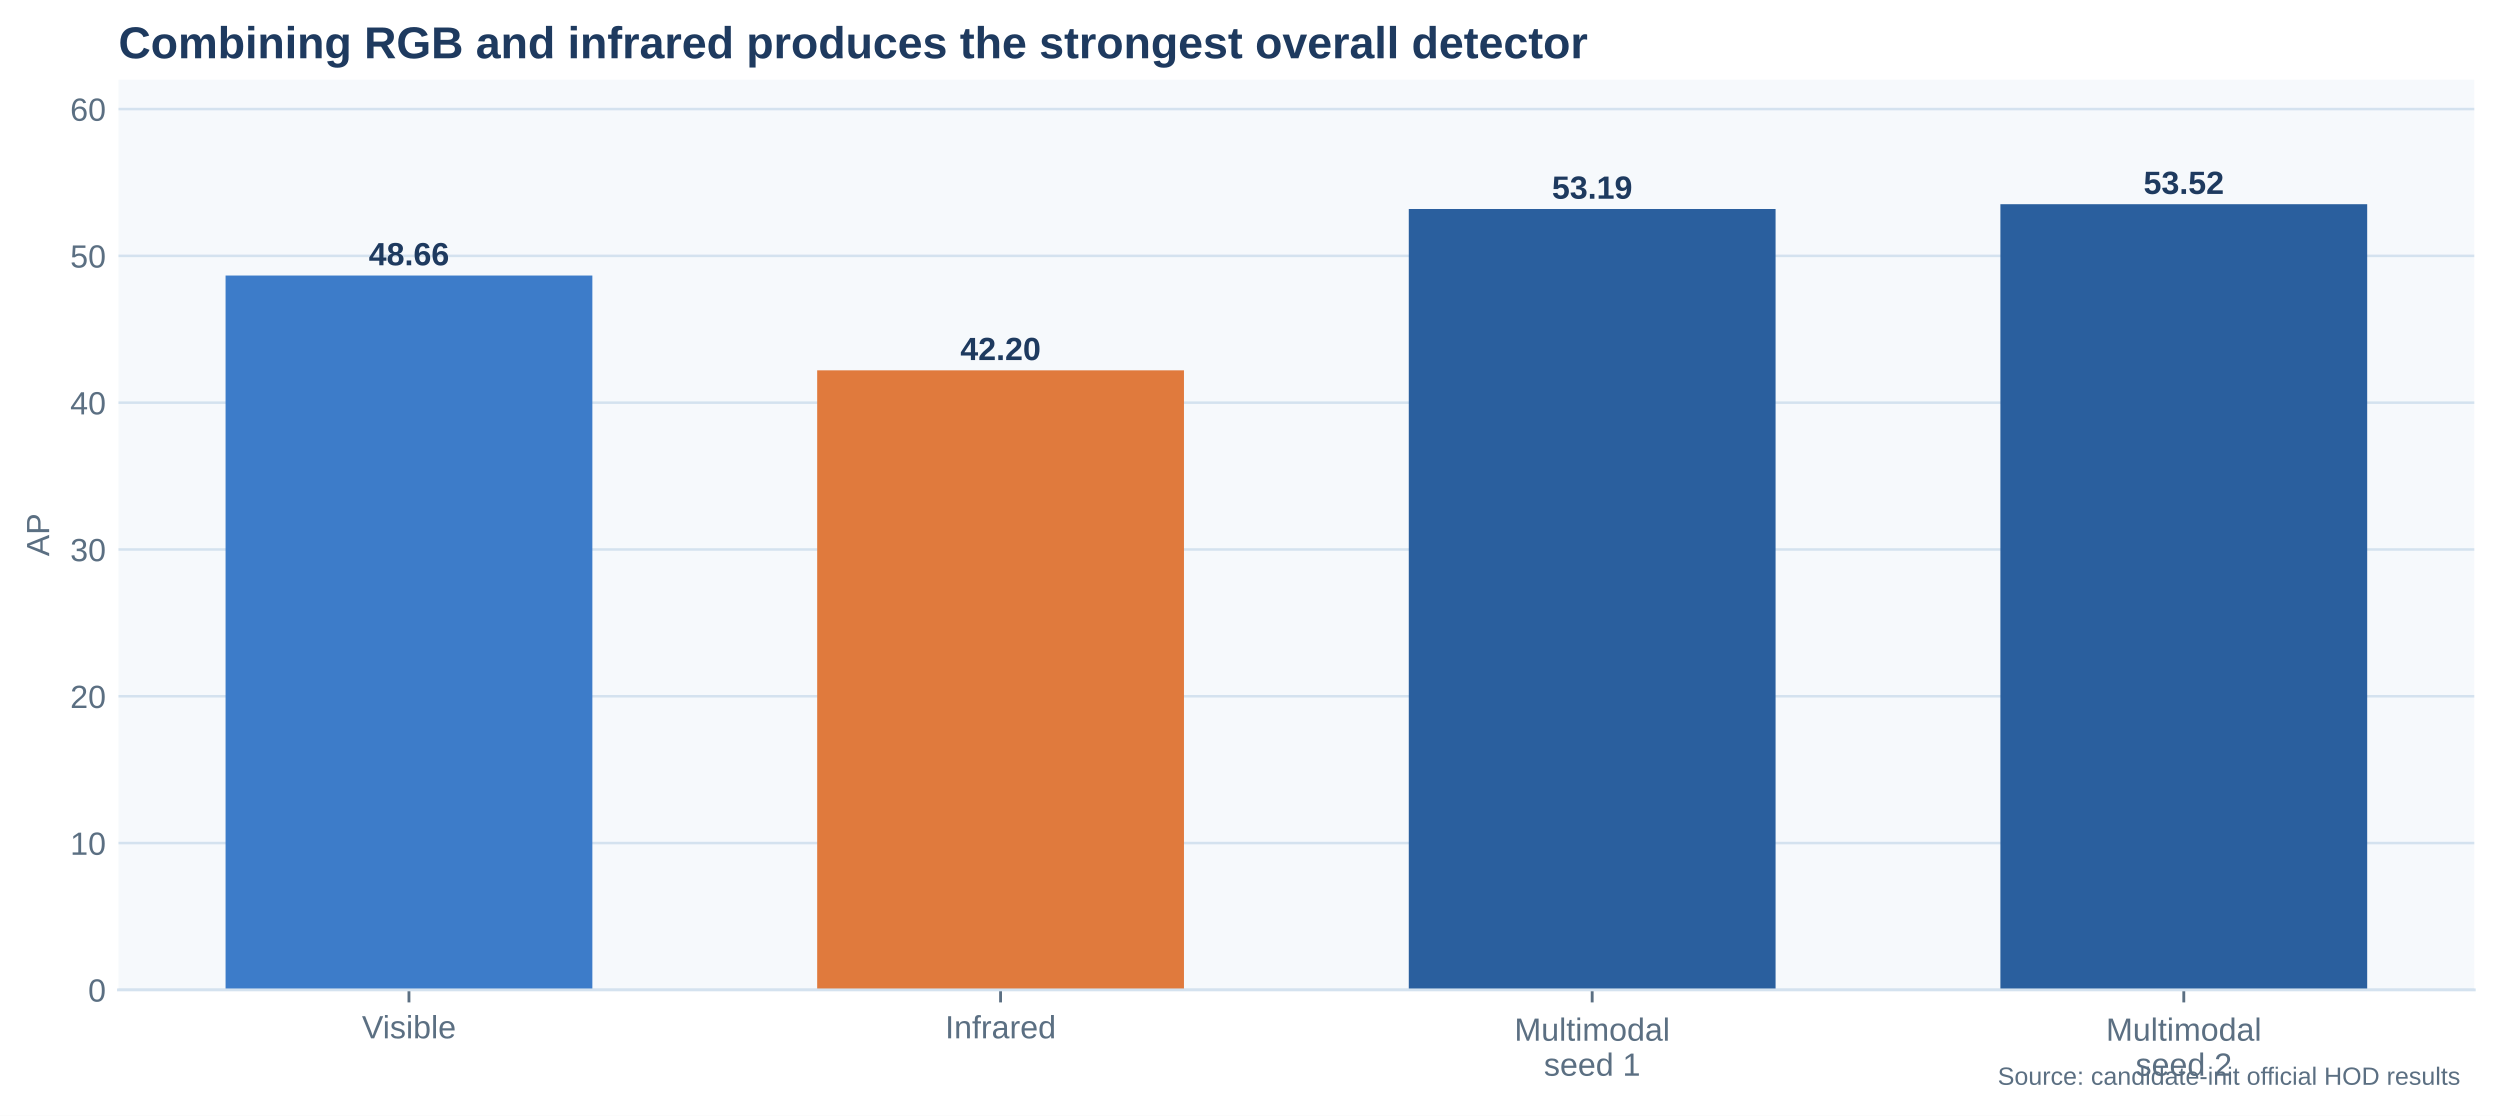
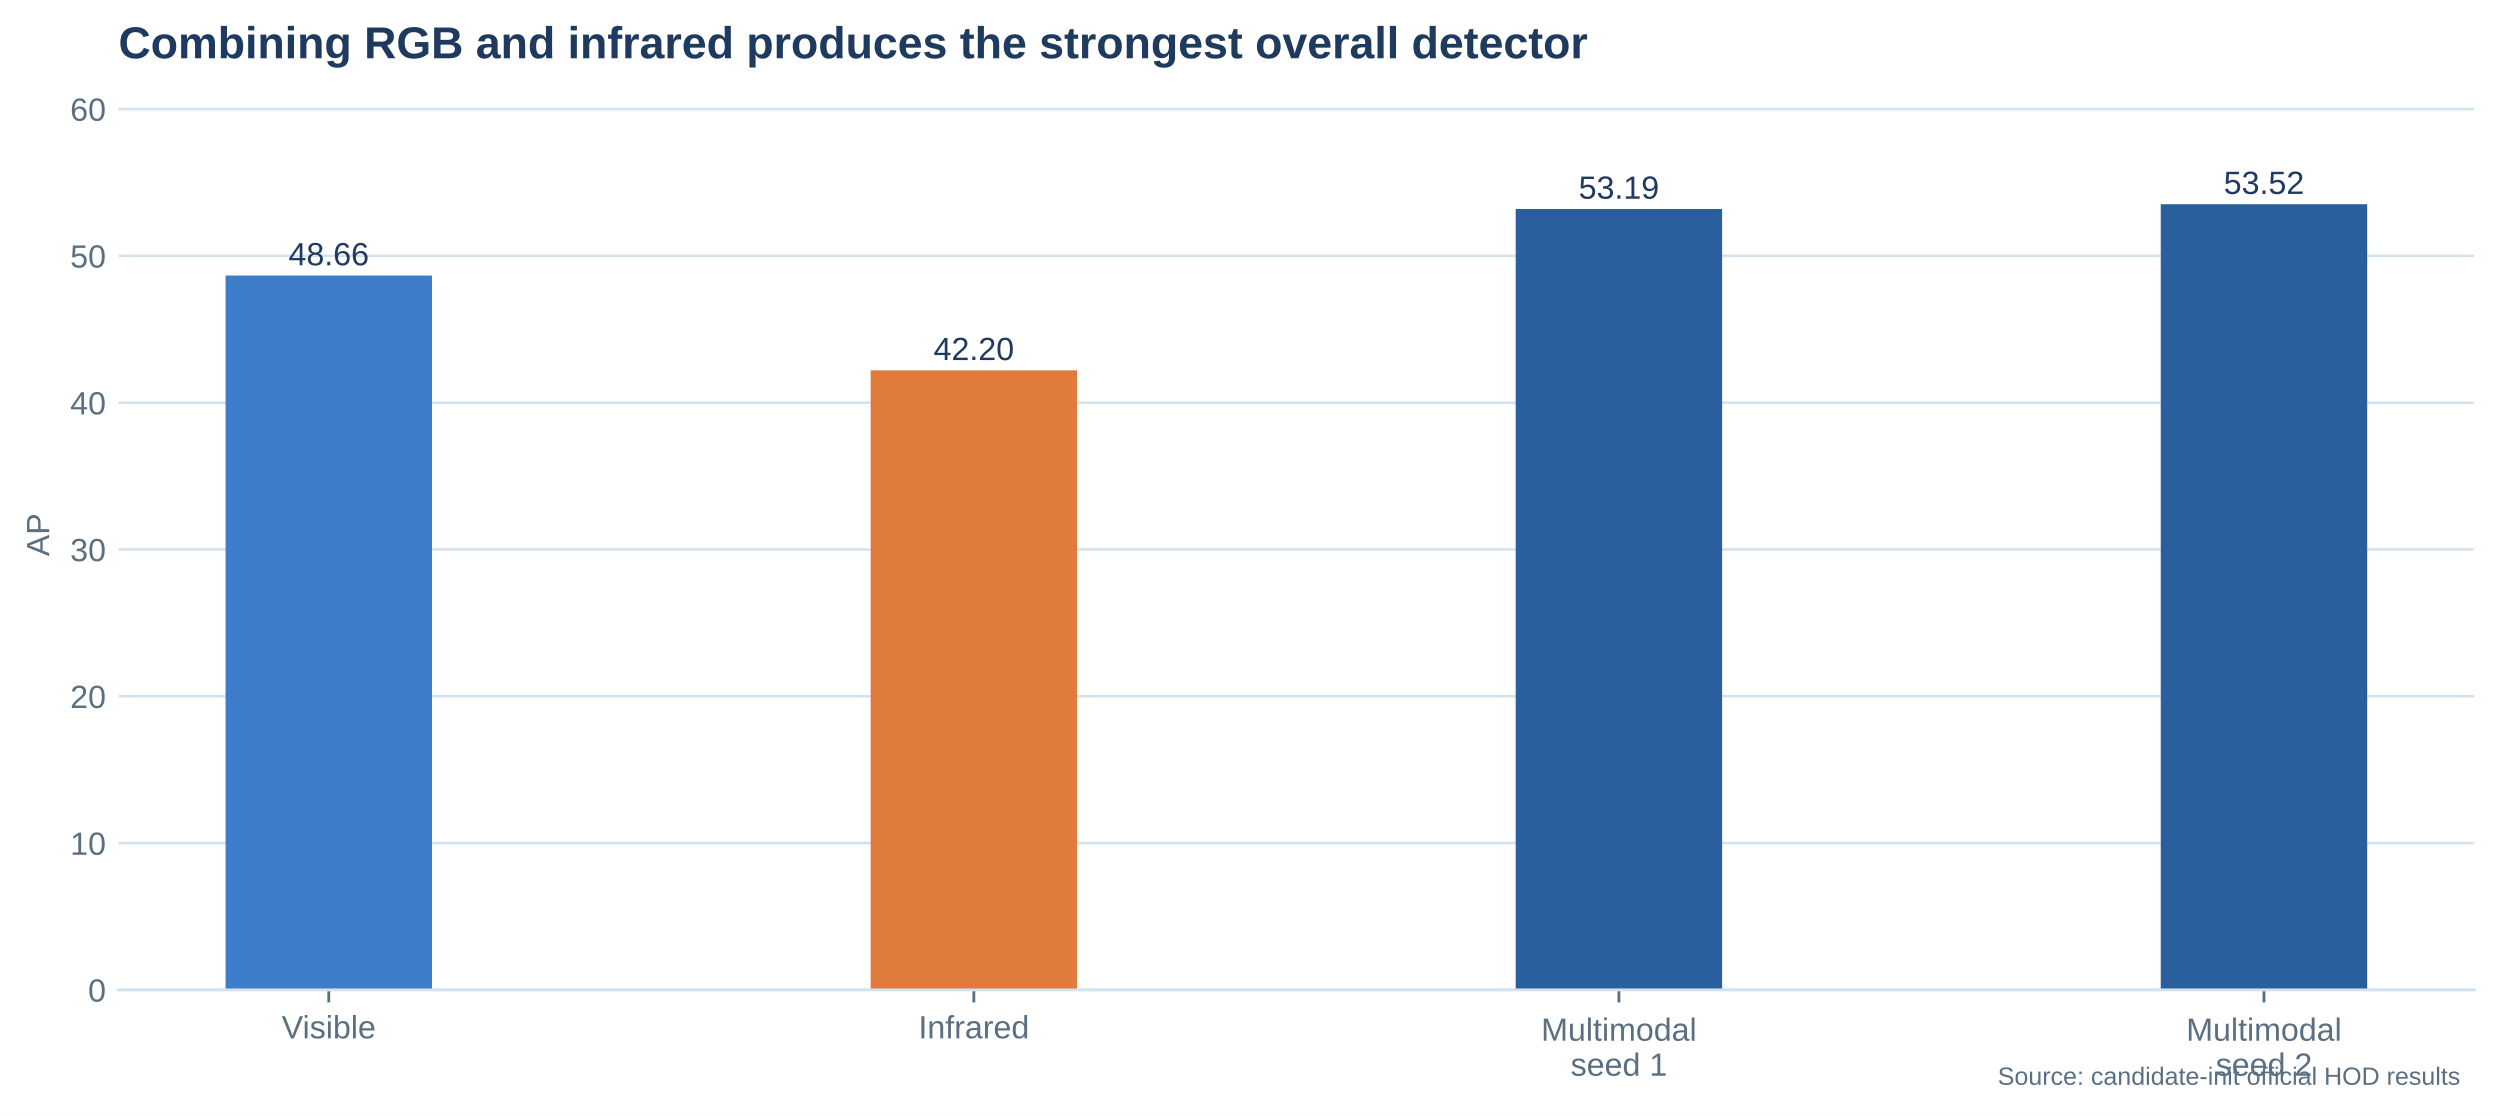
<svg xmlns="http://www.w3.org/2000/svg" xmlns:xlink="http://www.w3.org/1999/xlink" width="699.6pt" height="312.249pt" viewBox="0 0 699.6 312.249" version="1.1">
  <defs>
    <style type="text/css">*{stroke-linejoin: round; stroke-linecap: butt}</style>
  </defs>
  <g id="figure_1">
    <g id="patch_1">
      <path d="M 0 312.249 L 699.6 312.249 L 699.6 0 L 0 0 z " style="fill: #ffffff" />
    </g>
    <g id="axes_1">
      <g id="patch_2">
-         <path d="M 33.156 277.009 L 692.4 277.009 L 692.4 22.3 L 33.156 22.3 z " style="fill: #f6f9fc" />
+         <path d="M 33.156 277.009 L 692.4 277.009 L 692.4 22.3 L 33.156 22.3 z " style="fill: #ffffff" />
      </g>
      <g id="matplotlib.axis_1">
        <g id="xtick_1">
          <g id="line2d_1">
            <defs>
              <path id="m3f3f16f127" d="M 0 0 L 0 3.5 " style="stroke: #5b6f82; stroke-width: 0.8" />
            </defs>
            <g>
-               <use xlink:href="#m3f3f16f127" x="114.444" y="277.009" style="fill: #5b6f82; stroke: #5b6f82; stroke-width: 0.8" />
+               <use xlink:href="#m3f3f16f127" x="92.004" y="277.009" style="fill: #5b6f82; stroke: #5b6f82; stroke-width: 0.8" />
            </g>
          </g>
          <g id="text_1">
-             <text style="font-size: 9px; font-family: 'Arial', 'Helvetica', 'DejaVu Sans', sans-serif; text-anchor: middle; fill: #5b6f82" x="114.444" y="290.561" transform="rotate(-0 114.4439 290.5609)">Visible</text>
+             <text style="font-size: 9px; font-family: 'Arial', 'Helvetica', 'DejaVu Sans', sans-serif; text-anchor: middle; fill: #5b6f82" x="92.004" y="290.561" transform="rotate(-0 92.00411 290.5609)">Visible</text>
          </g>
        </g>
        <g id="xtick_2">
          <g id="line2d_2">
            <g>
-               <use xlink:href="#m3f3f16f127" x="280" y="277.009" style="fill: #5b6f82; stroke: #5b6f82; stroke-width: 0.8" />
+               <use xlink:href="#m3f3f16f127" x="272.52" y="277.009" style="fill: #5b6f82; stroke: #5b6f82; stroke-width: 0.8" />
            </g>
          </g>
          <g id="text_2">
-             <text style="font-size: 9px; font-family: 'Arial', 'Helvetica', 'DejaVu Sans', sans-serif; text-anchor: middle; fill: #5b6f82" x="280" y="290.561" transform="rotate(-0 279.9998 290.5609)">Infrared</text>
+             <text style="font-size: 9px; font-family: 'Arial', 'Helvetica', 'DejaVu Sans', sans-serif; text-anchor: middle; fill: #5b6f82" x="272.52" y="290.561" transform="rotate(-0 272.5199 290.5609)">Infrared</text>
          </g>
        </g>
        <g id="xtick_3">
          <g id="line2d_3">
            <g>
-               <use xlink:href="#m3f3f16f127" x="445.556" y="277.009" style="fill: #5b6f82; stroke: #5b6f82; stroke-width: 0.8" />
+               <use xlink:href="#m3f3f16f127" x="453.036" y="277.009" style="fill: #5b6f82; stroke: #5b6f82; stroke-width: 0.8" />
            </g>
          </g>
          <g id="text_3">
-             <text style="font-size: 9px; font-family: 'Arial', 'Helvetica', 'DejaVu Sans', sans-serif; fill: #5b6f82" transform="translate(423.7996 291.2355)">Multimodal</text>
-             <text style="font-size: 9px; font-family: 'Arial', 'Helvetica', 'DejaVu Sans', sans-serif; fill: #5b6f82" transform="translate(432.0458 301.0309)">seed 1</text>
+             <text style="font-size: 9px; font-family: 'Arial', 'Helvetica', 'DejaVu Sans', sans-serif; fill: #5b6f82" transform="translate(431.2795 291.2355)">Multimodal</text>
+             <text style="font-size: 9px; font-family: 'Arial', 'Helvetica', 'DejaVu Sans', sans-serif; fill: #5b6f82" transform="translate(439.5258 301.0309)">seed 1</text>
          </g>
        </g>
        <g id="xtick_4">
          <g id="line2d_4">
            <g>
-               <use xlink:href="#m3f3f16f127" x="611.112" y="277.009" style="fill: #5b6f82; stroke: #5b6f82; stroke-width: 0.8" />
+               <use xlink:href="#m3f3f16f127" x="633.551" y="277.009" style="fill: #5b6f82; stroke: #5b6f82; stroke-width: 0.8" />
            </g>
          </g>
          <g id="text_4">
-             <text style="font-size: 9px; font-family: 'Arial', 'Helvetica', 'DejaVu Sans', sans-serif; fill: #5b6f82" transform="translate(589.3555 291.2355)">Multimodal</text>
-             <text style="font-size: 9px; font-family: 'Arial', 'Helvetica', 'DejaVu Sans', sans-serif; fill: #5b6f82" transform="translate(597.6017 301.0309)">seed 2</text>
+             <text style="font-size: 9px; font-family: 'Arial', 'Helvetica', 'DejaVu Sans', sans-serif; fill: #5b6f82" transform="translate(611.7953 291.2355)">Multimodal</text>
+             <text style="font-size: 9px; font-family: 'Arial', 'Helvetica', 'DejaVu Sans', sans-serif; fill: #5b6f82" transform="translate(620.0415 301.0309)">seed 2</text>
          </g>
        </g>
      </g>
      <g id="matplotlib.axis_2">
        <g id="ytick_1">
          <g id="line2d_5">
            <path d="M 33.156 277.009 L 692.4 277.009 " clip-path="url(#p3ca6491fab)" style="fill: none; stroke: #d4e2ef; stroke-width: 0.7; stroke-linecap: square" />
          </g>
          <g id="line2d_6" />
          <g id="text_5">
            <text style="font-size: 9px; font-family: 'Arial', 'Helvetica', 'DejaVu Sans', sans-serif; text-anchor: end; fill: #5b6f82" x="29.656" y="280.285" transform="rotate(-0 29.65598 280.2848)">0</text>
          </g>
        </g>
        <g id="ytick_2">
          <g id="line2d_7">
            <path d="M 33.156 235.927 L 692.4 235.927 " clip-path="url(#p3ca6491fab)" style="fill: none; stroke: #d4e2ef; stroke-width: 0.7; stroke-linecap: square" />
          </g>
          <g id="line2d_8" />
          <g id="text_6">
            <text style="font-size: 9px; font-family: 'Arial', 'Helvetica', 'DejaVu Sans', sans-serif; text-anchor: end; fill: #5b6f82" x="29.656" y="239.203" transform="rotate(-0 29.65598 239.2028)">10</text>
          </g>
        </g>
        <g id="ytick_3">
          <g id="line2d_9">
            <path d="M 33.156 194.845 L 692.4 194.845 " clip-path="url(#p3ca6491fab)" style="fill: none; stroke: #d4e2ef; stroke-width: 0.7; stroke-linecap: square" />
          </g>
          <g id="line2d_10" />
          <g id="text_7">
            <text style="font-size: 9px; font-family: 'Arial', 'Helvetica', 'DejaVu Sans', sans-serif; text-anchor: end; fill: #5b6f82" x="29.656" y="198.121" transform="rotate(-0 29.65598 198.1208)">20</text>
          </g>
        </g>
        <g id="ytick_4">
          <g id="line2d_11">
            <path d="M 33.156 153.763 L 692.4 153.763 " clip-path="url(#p3ca6491fab)" style="fill: none; stroke: #d4e2ef; stroke-width: 0.7; stroke-linecap: square" />
          </g>
          <g id="line2d_12" />
          <g id="text_8">
            <text style="font-size: 9px; font-family: 'Arial', 'Helvetica', 'DejaVu Sans', sans-serif; text-anchor: end; fill: #5b6f82" x="29.656" y="157.039" transform="rotate(-0 29.65598 157.0388)">30</text>
          </g>
        </g>
        <g id="ytick_5">
          <g id="line2d_13">
            <path d="M 33.156 112.681 L 692.4 112.681 " clip-path="url(#p3ca6491fab)" style="fill: none; stroke: #d4e2ef; stroke-width: 0.7; stroke-linecap: square" />
          </g>
          <g id="line2d_14" />
          <g id="text_9">
            <text style="font-size: 9px; font-family: 'Arial', 'Helvetica', 'DejaVu Sans', sans-serif; text-anchor: end; fill: #5b6f82" x="29.656" y="115.957" transform="rotate(-0 29.65598 115.9569)">40</text>
          </g>
        </g>
        <g id="ytick_6">
          <g id="line2d_15">
            <path d="M 33.156 71.599 L 692.4 71.599 " clip-path="url(#p3ca6491fab)" style="fill: none; stroke: #d4e2ef; stroke-width: 0.7; stroke-linecap: square" />
          </g>
          <g id="line2d_16" />
          <g id="text_10">
            <text style="font-size: 9px; font-family: 'Arial', 'Helvetica', 'DejaVu Sans', sans-serif; text-anchor: end; fill: #5b6f82" x="29.656" y="74.875" transform="rotate(-0 29.65598 74.87486)">50</text>
          </g>
        </g>
        <g id="ytick_7">
          <g id="line2d_17">
            <path d="M 33.156 30.517 L 692.4 30.517 " clip-path="url(#p3ca6491fab)" style="fill: none; stroke: #d4e2ef; stroke-width: 0.7; stroke-linecap: square" />
          </g>
          <g id="line2d_18" />
          <g id="text_11">
            <text style="font-size: 9px; font-family: 'Arial', 'Helvetica', 'DejaVu Sans', sans-serif; text-anchor: end; fill: #5b6f82" x="29.656" y="33.793" transform="rotate(-0 29.65598 33.79286)">60</text>
          </g>
        </g>
        <g id="text_12">
          <text style="font-size: 9px; font-family: 'Arial', 'Helvetica', 'DejaVu Sans', sans-serif; text-anchor: middle; fill: #5b6f82" x="13.752" y="149.655" transform="rotate(-90 13.75225 149.6545)">AP</text>
        </g>
      </g>
      <g id="patch_3">
-         <path d="M 63.122 277.009 L 165.766 277.009 L 165.766 77.111 L 63.122 77.111 z " clip-path="url(#p3ca6491fab)" style="fill: #3d7cc9" />
+         <path d="M 63.122 277.009 L 120.887 277.009 L 120.887 77.111 L 63.122 77.111 z " clip-path="url(#p3ca6491fab)" style="fill: #3d7cc9" />
      </g>
      <g id="patch_4">
-         <path d="M 228.677 277.009 L 331.322 277.009 L 331.322 103.636 L 228.677 103.636 z " clip-path="url(#p3ca6491fab)" style="fill: #e07a3d" />
+         <path d="M 243.637 277.009 L 301.402 277.009 L 301.402 103.636 L 243.637 103.636 z " clip-path="url(#p3ca6491fab)" style="fill: #e07a3d" />
      </g>
      <g id="patch_5">
-         <path d="M 394.233 277.009 L 496.878 277.009 L 496.878 58.479 L 394.233 58.479 z " clip-path="url(#p3ca6491fab)" style="fill: #2a5f9e" />
+         <path d="M 424.153 277.009 L 481.918 277.009 L 481.918 58.479 L 424.153 58.479 z " clip-path="url(#p3ca6491fab)" style="fill: #2a5f9e" />
      </g>
      <g id="patch_6">
-         <path d="M 559.789 277.009 L 662.434 277.009 L 662.434 57.146 L 559.789 57.146 z " clip-path="url(#p3ca6491fab)" style="fill: #2a5f9e" />
+         <path d="M 604.669 277.009 L 662.434 277.009 L 662.434 57.146 L 604.669 57.146 z " clip-path="url(#p3ca6491fab)" style="fill: #2a5f9e" />
      </g>
      <g id="patch_7">
        <path d="M 33.156 277.009 L 692.4 277.009 " style="fill: none; stroke: #d4e2ef; stroke-width: 0.8; stroke-linejoin: miter; stroke-linecap: square" />
      </g>
      <g id="text_13">
-         <text style="font-weight: 700; font-size: 9px; font-family: 'Arial', 'Helvetica', 'DejaVu Sans', sans-serif; text-anchor: middle; fill: #1e3a5f" x="114.444" y="74.235" transform="rotate(-0 114.4439 74.23497)">48.66</text>
+         <text style="font-size: 9px; font-family: 'Arial', 'Helvetica', 'DejaVu Sans', sans-serif; text-anchor: middle; fill: #1e3a5f" x="92.004" y="74.235" transform="rotate(-0 92.00411 74.23497)">48.66</text>
      </g>
      <g id="text_14">
-         <text style="font-weight: 700; font-size: 9px; font-family: 'Arial', 'Helvetica', 'DejaVu Sans', sans-serif; text-anchor: middle; fill: #1e3a5f" x="280" y="100.76" transform="rotate(-0 279.9998 100.76)">42.20</text>
+         <text style="font-size: 9px; font-family: 'Arial', 'Helvetica', 'DejaVu Sans', sans-serif; text-anchor: middle; fill: #1e3a5f" x="272.52" y="100.76" transform="rotate(-0 272.5199 100.76)">42.20</text>
      </g>
      <g id="text_15">
-         <text style="font-weight: 700; font-size: 9px; font-family: 'Arial', 'Helvetica', 'DejaVu Sans', sans-serif; text-anchor: middle; fill: #1e3a5f" x="445.556" y="55.603" transform="rotate(-0 445.5557 55.60346)">53.19</text>
+         <text style="font-size: 9px; font-family: 'Arial', 'Helvetica', 'DejaVu Sans', sans-serif; text-anchor: middle; fill: #1e3a5f" x="453.036" y="55.603" transform="rotate(-0 453.0356 55.60346)">53.19</text>
      </g>
      <g id="text_16">
-         <text style="font-weight: 700; font-size: 9px; font-family: 'Arial', 'Helvetica', 'DejaVu Sans', sans-serif; text-anchor: middle; fill: #1e3a5f" x="611.112" y="54.27" transform="rotate(-0 611.1116 54.26994)">53.52</text>
+         <text style="font-size: 9px; font-family: 'Arial', 'Helvetica', 'DejaVu Sans', sans-serif; text-anchor: middle; fill: #1e3a5f" x="633.551" y="54.27" transform="rotate(-0 633.5514 54.26994)">53.52</text>
      </g>
      <g id="text_17">
        <text style="font-weight: 700; font-size: 12.5px; font-family: 'Arial', 'Helvetica', 'DejaVu Sans', sans-serif; text-anchor: start; fill: #1e3a5f" x="33.156" y="16.3" transform="rotate(-0 33.15598 16.30034)">Combining RGB and infrared produces the strongest overall detector</text>
      </g>
    </g>
    <g id="text_18">
      <text style="font-size: 7px; font-family: 'Arial', 'Helvetica', 'DejaVu Sans', sans-serif; text-anchor: end; fill: #5b6f82" x="688.488" y="303.576" transform="rotate(-0 688.4878 303.5758)">Source: candidate-init official HOD results</text>
    </g>
  </g>
  <defs>
    <clipPath id="p3ca6491fab">
      <rect x="33.156" y="22.3" width="659.244" height="254.708" />
    </clipPath>
  </defs>
</svg>
